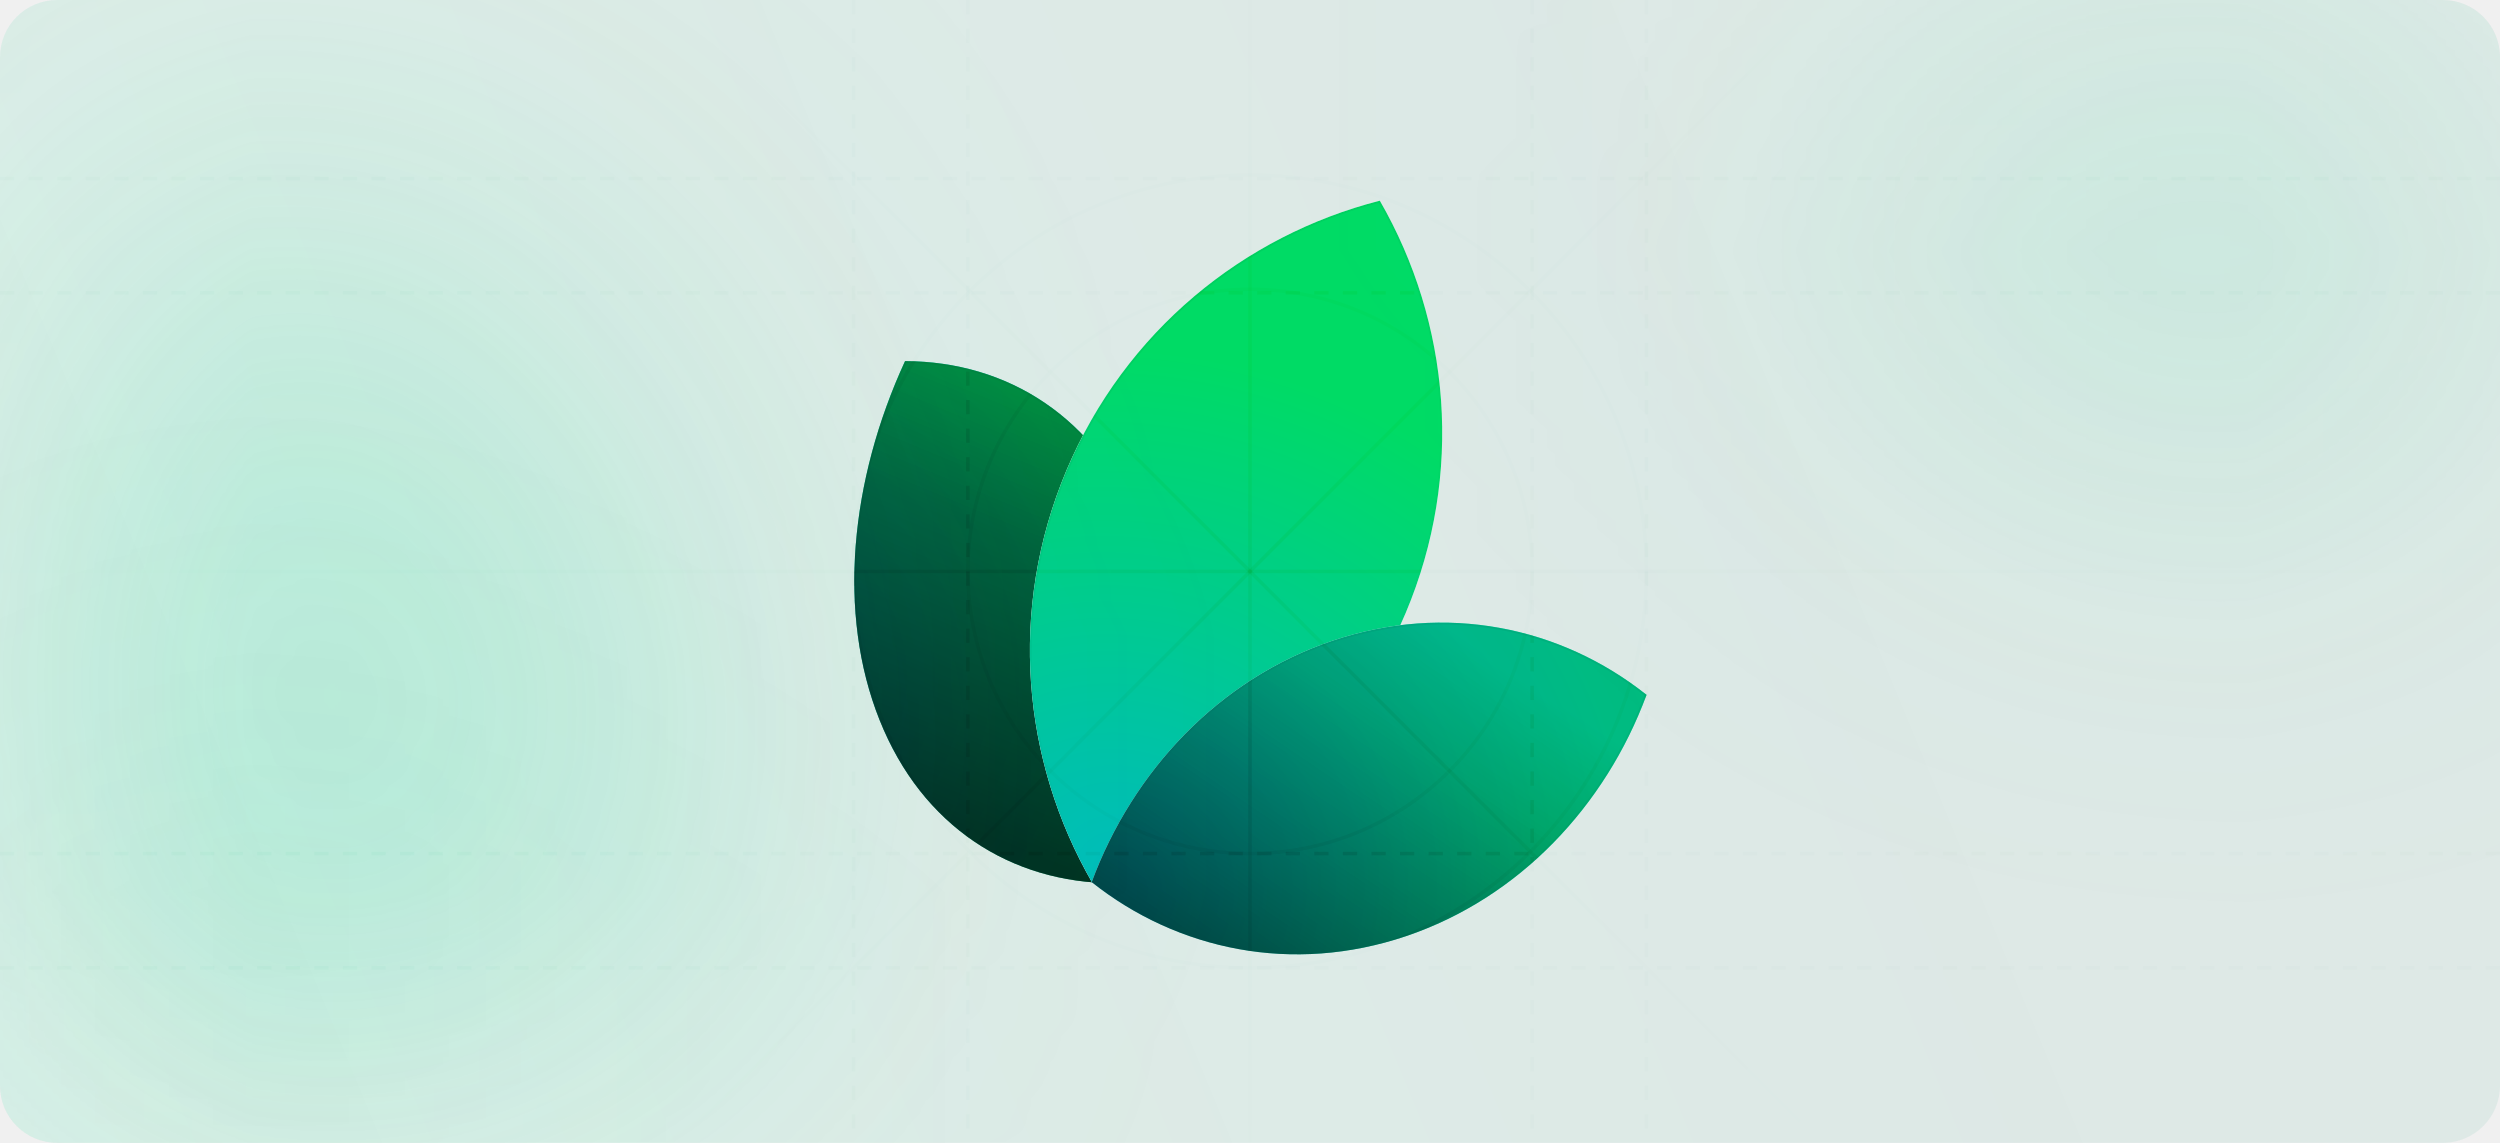
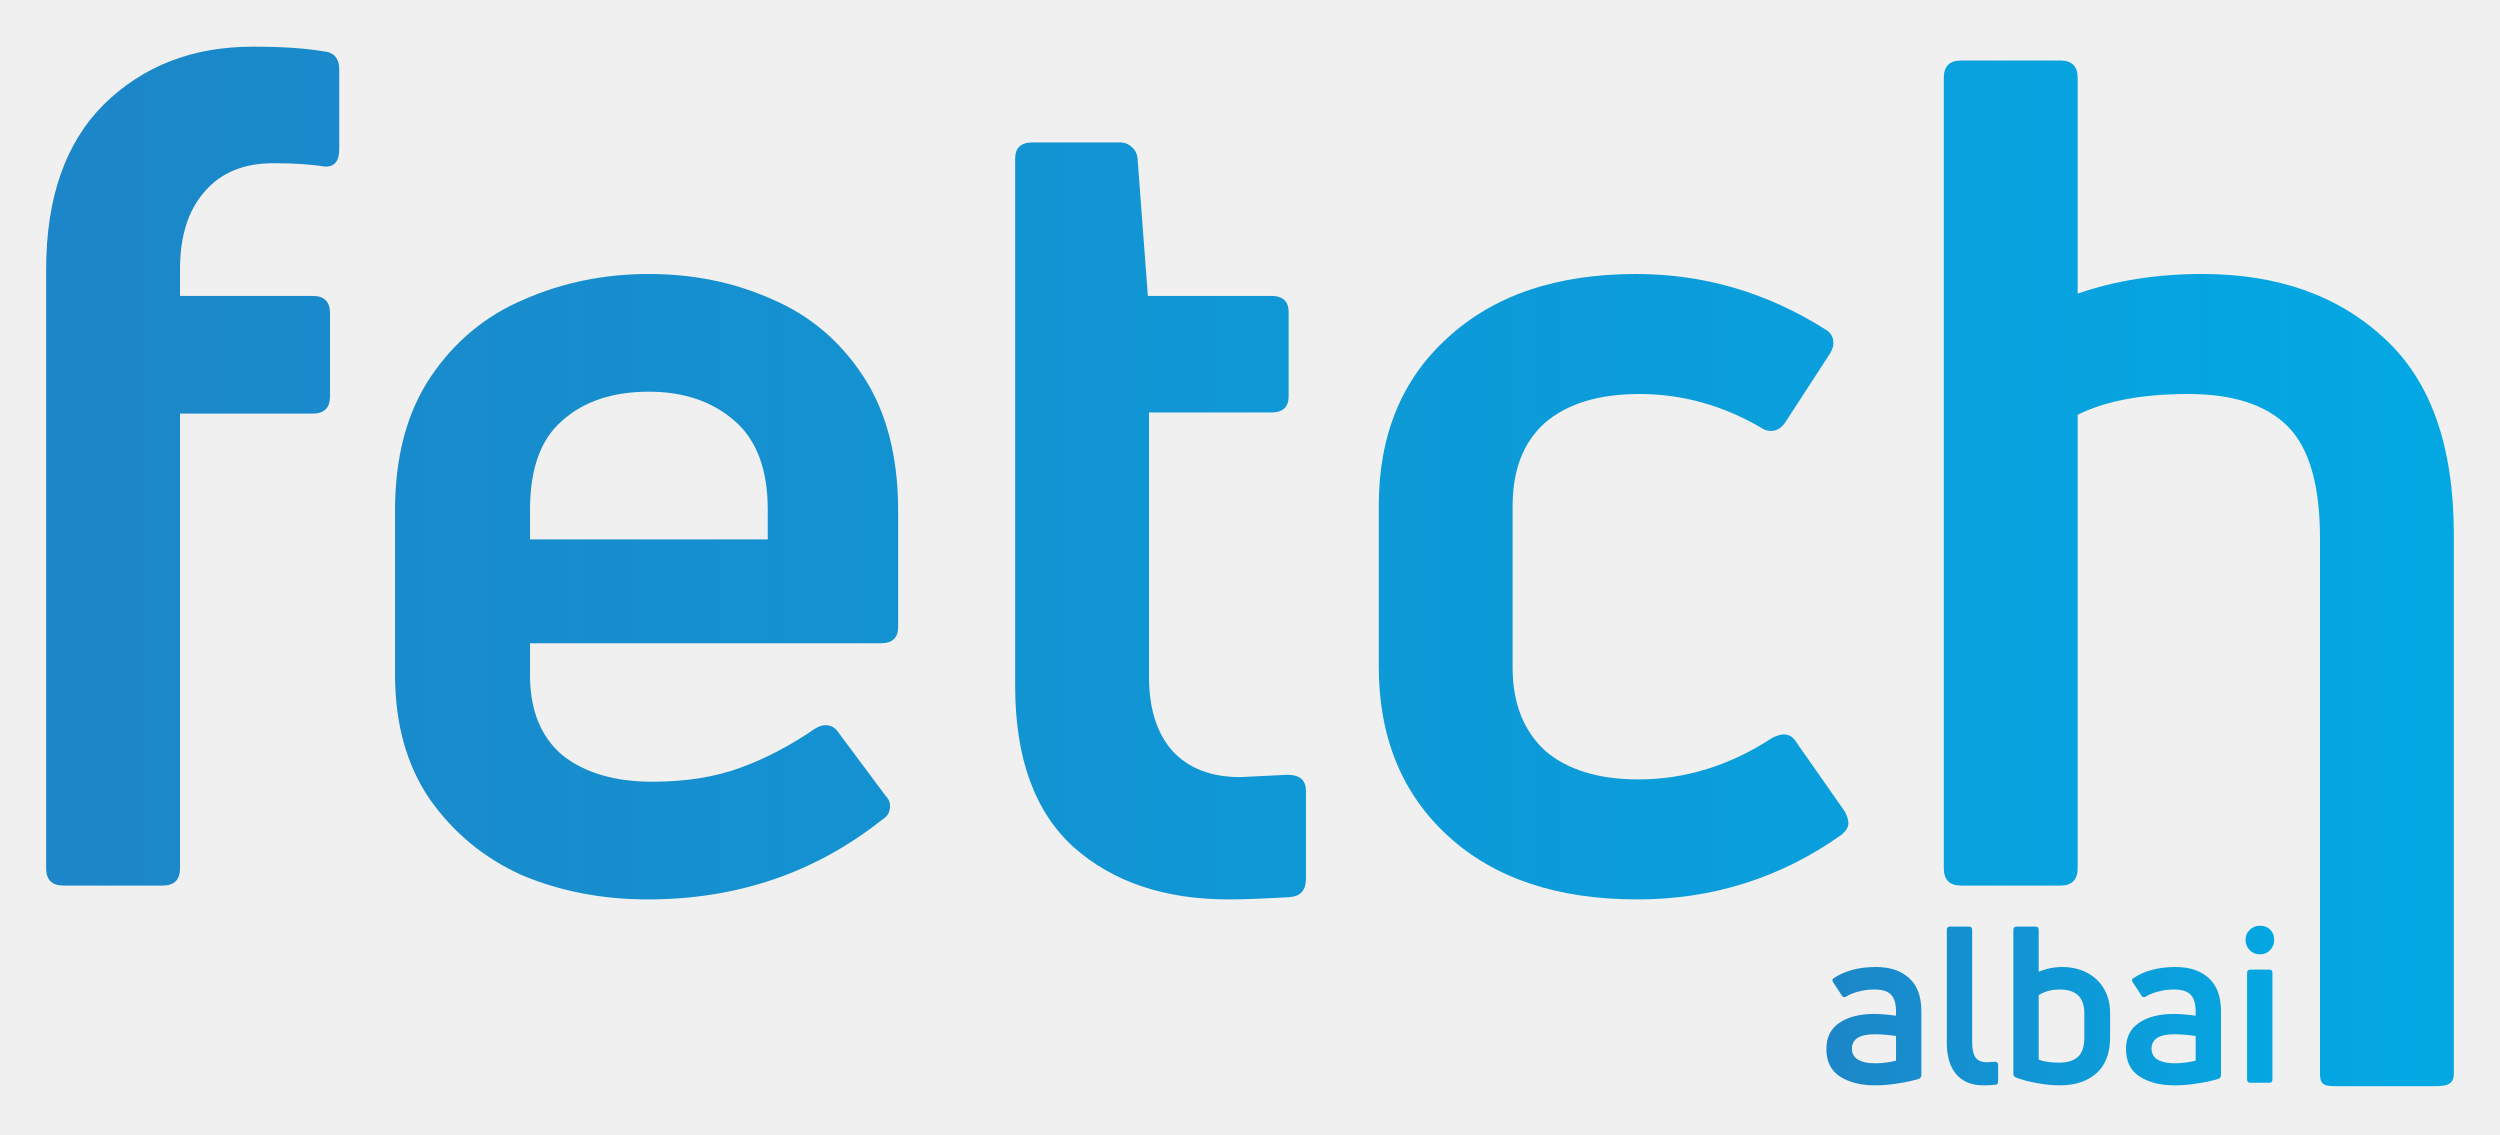
- <svg xmlns="http://www.w3.org/2000/svg" width="700" height="320" viewBox="0 0 700 320" fill="none">
-   <g clip-path="url(#clip0_2862_278)">
-     <rect width="700" height="320" rx="16" fill="url(#paint0_linear_2862_278)" />
-     <path d="M311.889 247.3C283.097 247.215 258.226 231.466 246.292 201.629C234.357 171.793 238.02 134.523 253.414 101.112C282.206 101.197 307.077 116.945 319.011 146.782C330.946 176.619 327.283 213.888 311.889 247.3Z" fill="white" />
-     <path d="M311.889 247.3C283.097 247.215 258.226 231.466 246.292 201.629C234.357 171.793 238.02 134.523 253.414 101.112C282.206 101.197 307.077 116.945 319.011 146.782C330.946 176.619 327.283 213.888 311.889 247.3Z" fill="url(#paint1_radial_2862_278)" />
-     <path d="M311.889 247.3C283.097 247.215 258.226 231.466 246.292 201.629C234.357 171.793 238.02 134.523 253.414 101.112C282.206 101.197 307.077 116.945 319.011 146.782C330.946 176.619 327.283 213.888 311.889 247.3Z" fill="black" fill-opacity="0.5" style="mix-blend-mode:hard-light" />
-     <path d="M311.889 247.3C283.097 247.215 258.226 231.466 246.292 201.629C234.357 171.793 238.02 134.523 253.414 101.112C282.206 101.197 307.077 116.945 319.011 146.782C330.946 176.619 327.283 213.888 311.889 247.3Z" fill="url(#paint2_linear_2862_278)" fill-opacity="0.5" style="mix-blend-mode:hard-light" />
-     <path d="M311.72 247.034C283.108 246.887 258.409 231.208 246.538 201.531C234.656 171.825 238.271 134.702 253.583 101.377C282.195 101.524 306.894 117.203 318.765 146.88C330.647 176.586 327.031 213.709 311.72 247.034Z" stroke="url(#paint3_linear_2862_278)" stroke-opacity="0.05" stroke-width="0.531" />
-     <path d="M305.839 247.174C343.92 237.419 377.154 210.619 393.585 171.64C410.017 132.661 405.98 90.199 386.347 56.193C348.266 65.948 315.032 92.749 298.601 131.728C282.169 170.706 286.206 213.168 305.839 247.174Z" fill="white" />
-     <path d="M305.839 247.174C343.92 237.419 377.154 210.619 393.585 171.64C410.017 132.661 405.98 90.199 386.347 56.193C348.266 65.948 315.032 92.749 298.601 131.728C282.169 170.706 286.206 213.168 305.839 247.174Z" fill="url(#paint4_radial_2862_278)" />
-     <path d="M393.341 171.537C376.971 210.369 343.89 237.091 305.969 246.867C286.462 212.959 282.476 170.663 298.845 131.831C315.215 92.998 348.295 66.276 386.217 56.5C405.724 90.408 409.71 132.704 393.341 171.537Z" stroke="url(#paint5_linear_2862_278)" stroke-opacity="0.05" stroke-width="0.531" />
-     <path d="M305.686 246.995C329.75 266.114 361.965 272.832 393.671 262.129C425.376 251.426 449.499 225.691 461.03 194.556C436.967 175.437 404.751 168.719 373.046 179.422C341.34 190.125 317.217 215.86 305.686 246.995Z" fill="white" />
-     <path d="M305.686 246.995C329.75 266.114 361.965 272.832 393.671 262.129C425.376 251.426 449.499 225.691 461.03 194.556C436.967 175.437 404.751 168.719 373.046 179.422C341.34 190.125 317.217 215.86 305.686 246.995Z" fill="url(#paint6_radial_2862_278)" />
-     <path d="M305.686 246.995C329.75 266.114 361.965 272.832 393.671 262.129C425.376 251.426 449.499 225.691 461.03 194.556C436.967 175.437 404.751 168.719 373.046 179.422C341.34 190.125 317.217 215.86 305.686 246.995Z" fill="black" fill-opacity="0.2" style="mix-blend-mode:hard-light" />
-     <path d="M305.686 246.995C329.75 266.114 361.965 272.832 393.671 262.129C425.376 251.426 449.499 225.691 461.03 194.556C436.967 175.437 404.751 168.719 373.046 179.422C341.34 190.125 317.217 215.86 305.686 246.995Z" fill="url(#paint7_linear_2862_278)" fill-opacity="0.5" style="mix-blend-mode:hard-light" />
-     <path d="M393.586 261.878C362.035 272.529 329.981 265.88 306.002 246.907C317.535 215.919 341.571 190.327 373.13 179.673C404.682 169.023 436.736 175.671 460.715 194.644C449.182 225.632 425.146 251.224 393.586 261.878Z" stroke="url(#paint8_linear_2862_278)" stroke-opacity="0.05" stroke-width="0.531" />
-     <g opacity="0.8" filter="url(#filter0_f_2862_278)">
-       <circle cx="660" cy="-60" r="160" fill="#18E299" fill-opacity="0.4" />
-     </g>
-     <g opacity="0.8" filter="url(#filter1_f_2862_278)">
-       <circle cx="20" cy="213" r="160" fill="#18E299" fill-opacity="0.33" />
-     </g>
-     <g opacity="0.8" filter="url(#filter2_f_2862_278)">
-       <circle cx="660" cy="480" r="160" fill="#18E299" fill-opacity="0.52" />
-     </g>
-     <g opacity="0.8" filter="url(#filter3_f_2862_278)">
-       <circle cx="20" cy="413" r="160" fill="#18E299" fill-opacity="0.22" />
-     </g>
-     <g style="mix-blend-mode:overlay" opacity="0.1">
-       <path d="M0 50H700" stroke="black" stroke-dasharray="4 4" />
-     </g>
-     <g style="mix-blend-mode:overlay" opacity="0.1">
-       <path d="M0 82H700" stroke="black" stroke-dasharray="4 4" />
-     </g>
-     <g style="mix-blend-mode:overlay" opacity="0.1">
-       <path d="M239 0L239 320" stroke="black" stroke-dasharray="4 4" />
-     </g>
-     <g style="mix-blend-mode:overlay" opacity="0.1">
-       <path d="M271 0L271 320" stroke="black" stroke-dasharray="4 4" />
-     </g>
-     <g style="mix-blend-mode:overlay" opacity="0.1">
-       <path d="M461 0L461 320" stroke="black" stroke-dasharray="4 4" />
-     </g>
-     <g style="mix-blend-mode:overlay" opacity="0.1">
-       <path d="M350 0L350 320" stroke="url(#paint9_linear_2862_278)" />
-     </g>
-     <g style="mix-blend-mode:overlay" opacity="0.1">
-       <path d="M429 0L429 320" stroke="black" stroke-dasharray="4 4" />
-     </g>
-     <g style="mix-blend-mode:overlay" opacity="0.1">
-       <path d="M0 271H700" stroke="black" stroke-dasharray="4 4" />
-     </g>
-     <g style="mix-blend-mode:overlay" opacity="0.1">
-       <path d="M0 239H700" stroke="black" stroke-dasharray="4 4" />
-     </g>
-     <g style="mix-blend-mode:overlay" opacity="0.1">
-       <path d="M0 160H700" stroke="url(#paint10_linear_2862_278)" />
-     </g>
-     <g style="mix-blend-mode:overlay" opacity="0.1">
-       <path d="M511 -1L189 321" stroke="url(#paint11_linear_2862_278)" />
-     </g>
-     <g style="mix-blend-mode:overlay" opacity="0.1">
-       <path d="M511 321L189 -1" stroke="url(#paint12_linear_2862_278)" />
-     </g>
-     <g style="mix-blend-mode:overlay" opacity="0.05">
-       <circle cx="350" cy="160" r="111" stroke="black" />
-     </g>
-     <g style="mix-blend-mode:overlay" opacity="0.05">
-       <circle cx="350" cy="160" r="79" stroke="black" />
-     </g>
-   </g>
+ <svg xmlns="http://www.w3.org/2000/svg" width="500" height="227" viewBox="0 0 500 227" fill="none">
+   <path d="M65.081 33.336C62.312 32.875 58.85 32.644 54.696 32.644C48.695 32.644 44.08 34.567 40.849 38.414C37.618 42.106 36.002 47.26 36.002 53.876V59.184H62.542C64.85 59.184 66.004 60.338 66.004 62.646V79.262C66.004 81.57 64.85 82.724 62.542 82.724H36.002V173.653C36.002 175.961 34.848 177.115 32.541 177.115H12.693C10.385 177.115 9.231 175.961 9.231 173.653V53.876C9.231 39.568 13.078 28.567 20.77 20.874C28.617 13.181 38.541 9.335 50.542 9.335C56.388 9.335 61.081 9.643 64.619 10.258C66.773 10.412 67.85 11.643 67.85 13.951V29.875C67.85 32.182 66.927 33.336 65.081 33.336Z" fill="url(#paint0_linear_1216_559)" />
+   <path d="M179.627 125.419C179.627 127.573 178.473 128.65 176.165 128.65H106.007V135.112C106.007 142.036 108.161 147.344 112.469 151.036C116.931 154.575 122.931 156.344 130.47 156.344C137.086 156.344 142.933 155.421 148.01 153.575C153.087 151.728 158.087 149.113 163.011 145.728C163.78 145.266 164.472 145.036 165.088 145.036C166.165 145.036 167.011 145.497 167.626 146.42L177.089 159.114C177.704 159.729 178.012 160.421 178.012 161.191C178.012 162.421 177.473 163.345 176.396 163.96C163.011 174.576 147.394 179.884 129.547 179.884C120.47 179.884 112.085 178.269 104.392 175.038C96.853 171.653 90.699 166.576 85.929 159.806C81.313 153.036 79.005 144.728 79.005 134.881V102.11C79.005 91.34 81.39 82.416 86.16 75.339C90.929 68.262 97.16 63.108 104.853 59.877C112.546 56.492 120.854 54.799 129.778 54.799C138.702 54.799 146.933 56.492 154.472 59.877C162.011 63.108 168.088 68.262 172.704 75.339C177.319 82.416 179.627 91.34 179.627 102.11V125.419ZM153.549 101.879C153.549 93.879 151.318 87.955 146.856 84.109C142.394 80.262 136.701 78.339 129.778 78.339C122.547 78.339 116.777 80.262 112.469 84.109C108.161 87.801 106.007 93.725 106.007 101.879V107.88H153.549V101.879Z" fill="url(#paint1_linear_1216_559)" />
+   <path d="M229.803 135.343C229.803 141.651 231.341 146.574 234.419 150.113C237.649 153.652 242.188 155.421 248.035 155.421L257.497 154.959C259.959 154.959 261.189 156.036 261.189 158.19V175.73C261.189 178.038 260.112 179.269 257.958 179.422C252.727 179.73 248.65 179.884 245.727 179.884C232.957 179.884 222.649 176.422 214.802 169.499C206.955 162.421 203.032 151.652 203.032 137.189V31.721C203.032 29.567 204.186 28.49 206.494 28.49H224.033C224.956 28.49 225.726 28.798 226.341 29.413C226.957 29.875 227.341 30.567 227.495 31.49L229.572 59.184H254.266C256.574 59.184 257.728 60.261 257.728 62.415V79.262C257.728 81.416 256.574 82.493 254.266 82.493H229.803V135.343Z" fill="url(#paint2_linear_1216_559)" />
+   <path d="M368.296 166.96C356.142 175.576 342.526 179.884 327.448 179.884C311.447 179.884 298.831 175.653 289.599 167.191C280.368 158.729 275.752 147.42 275.752 133.266V101.187C275.752 87.032 280.368 75.801 289.599 67.492C298.831 59.03 311.37 54.799 327.217 54.799C340.756 54.799 353.372 58.492 365.066 65.877C366.142 66.492 366.681 67.415 366.681 68.646C366.681 69.262 366.45 69.954 365.989 70.723L356.988 84.57C356.219 85.647 355.296 86.186 354.219 86.186C353.449 86.186 352.757 85.955 352.142 85.493C344.449 81.032 336.371 78.801 327.909 78.801C319.755 78.801 313.447 80.724 308.985 84.57C304.677 88.417 302.523 93.956 302.523 101.187V133.497C302.523 140.574 304.677 146.113 308.985 150.113C313.447 153.959 319.678 155.883 327.679 155.883C337.064 155.883 345.987 153.113 354.449 147.574C355.373 147.113 356.142 146.882 356.757 146.882C357.834 146.882 358.68 147.42 359.296 148.497L368.989 162.344C369.45 163.268 369.681 164.037 369.681 164.652C369.681 165.422 369.22 166.191 368.296 166.96Z" fill="url(#paint3_linear_1216_559)" />
+   <path d="M415.533 58.723C423.072 56.107 431.38 54.799 440.458 54.799C455.536 54.799 467.69 59.107 476.922 67.723C486.153 76.185 490.769 89.263 490.769 106.956V214.81C490.769 217.118 488.919 217.234 486.765 217.234H467.376C465.068 217.234 463.998 217.118 463.998 214.81V107.649C463.998 97.033 461.844 89.571 457.536 85.263C453.228 80.955 446.612 78.801 437.688 78.801C428.457 78.801 421.072 80.186 415.533 82.955V173.653C415.533 175.961 414.379 177.115 412.071 177.115H392.224C389.916 177.115 388.762 175.961 388.762 173.653V15.566C388.762 13.258 389.916 12.104 392.224 12.104H412.071C414.379 12.104 415.533 13.258 415.533 15.566V58.723Z" fill="url(#paint4_linear_1216_559)" />
+   <path d="M366.631 195.715C368.873 194.172 371.726 193.401 375.191 193.401C378.015 193.401 380.228 194.143 381.829 195.628C383.46 197.084 384.275 199.297 384.275 202.266V215.019C384.275 215.368 384.115 215.616 383.795 215.762C382.572 216.14 381.174 216.446 379.602 216.679C378.059 216.941 376.53 217.072 375.016 217.072C372.192 217.072 369.863 216.489 368.029 215.325C366.194 214.16 365.277 212.311 365.277 209.778C365.277 207.478 366.136 205.746 367.854 204.581C369.601 203.387 371.93 202.79 374.842 202.79C376.006 202.79 377.462 202.907 379.209 203.14V202.31C379.209 200.738 378.874 199.617 378.205 198.947C377.564 198.248 376.443 197.899 374.842 197.899C373.793 197.899 372.774 198.03 371.784 198.292C370.824 198.525 369.979 198.86 369.251 199.297C369.106 199.384 368.975 199.428 368.858 199.428C368.655 199.428 368.494 199.326 368.378 199.122L366.631 196.458C366.427 196.138 366.427 195.89 366.631 195.715ZM370.387 209.735C370.387 210.725 370.809 211.467 371.653 211.962C372.498 212.428 373.619 212.661 375.016 212.661C376.356 212.661 377.753 212.486 379.209 212.137V207.202C377.637 206.969 376.225 206.852 374.973 206.852C371.915 206.852 370.387 207.813 370.387 209.735Z" fill="url(#paint5_linear_1216_559)" />
+   <path d="M399.147 216.941C398.39 217.028 397.561 217.072 396.658 217.072C394.329 217.072 392.524 216.329 391.242 214.844C389.99 213.36 389.364 211.278 389.364 208.599V185.976C389.364 185.539 389.583 185.321 390.02 185.321H393.776C394.212 185.321 394.431 185.539 394.431 185.976V208.424C394.431 209.851 394.664 210.885 395.129 211.525C395.595 212.137 396.323 212.442 397.313 212.442C397.662 212.442 398.216 212.413 398.973 212.355C399.409 212.355 399.628 212.573 399.628 213.01V216.242C399.628 216.679 399.468 216.912 399.147 216.941Z" fill="url(#paint6_linear_1216_559)" />
+   <path d="M407.739 194.361C409.254 193.721 410.826 193.401 412.456 193.401C414.291 193.401 415.936 193.779 417.391 194.536C418.847 195.293 419.983 196.37 420.798 197.768C421.613 199.166 422.021 200.796 422.021 202.659V207.464C422.021 210.637 421.104 213.039 419.269 214.67C417.435 216.271 415.004 217.072 411.976 217.072C410.549 217.072 409.05 216.926 407.477 216.635C405.905 216.373 404.479 215.994 403.197 215.5C402.848 215.383 402.673 215.136 402.673 214.757V185.976C402.673 185.539 402.892 185.321 403.328 185.321H407.084C407.521 185.321 407.739 185.539 407.739 185.976V194.361ZM411.845 212.53C413.504 212.53 414.756 212.137 415.601 211.351C416.445 210.564 416.867 209.283 416.867 207.507V202.659C416.867 199.486 415.222 197.899 411.932 197.899C410.331 197.899 408.933 198.278 407.739 199.035V211.918C408.729 212.326 410.098 212.53 411.845 212.53Z" fill="url(#paint7_linear_1216_559)" />
+   <path d="M426.554 195.715C428.796 194.172 431.65 193.401 435.114 193.401C437.939 193.401 440.151 194.143 441.753 195.628C443.383 197.084 444.198 199.297 444.198 202.266V215.019C444.198 215.368 444.038 215.616 443.718 215.762C442.495 216.14 441.098 216.446 439.525 216.679C437.982 216.941 436.454 217.072 434.94 217.072C432.115 217.072 429.786 216.489 427.952 215.325C426.118 214.16 425.2 212.311 425.2 209.778C425.2 207.478 426.059 205.746 427.777 204.581C429.524 203.387 431.853 202.79 434.765 202.79C435.93 202.79 437.385 202.907 439.132 203.14V202.31C439.132 200.738 438.798 199.617 438.128 198.947C437.487 198.248 436.366 197.899 434.765 197.899C433.717 197.899 432.698 198.03 431.708 198.292C430.747 198.525 429.903 198.86 429.175 199.297C429.029 199.384 428.898 199.428 428.782 199.428C428.578 199.428 428.418 199.326 428.301 199.122L426.554 196.458C426.351 196.138 426.351 195.89 426.554 195.715ZM430.31 209.735C430.31 210.725 430.732 211.467 431.577 211.962C432.421 212.428 433.542 212.661 434.94 212.661C436.279 212.661 437.677 212.486 439.132 212.137V207.202C437.56 206.969 436.148 206.852 434.896 206.852C431.839 206.852 430.31 207.813 430.31 209.735Z" fill="url(#paint8_linear_1216_559)" />
+   <path d="M454.834 187.985C454.834 188.8 454.558 189.485 454.005 190.038C453.48 190.591 452.811 190.868 451.996 190.868C451.18 190.868 450.496 190.591 449.943 190.038C449.39 189.485 449.113 188.8 449.113 187.985C449.113 187.17 449.39 186.5 449.943 185.976C450.496 185.423 451.18 185.146 451.996 185.146C452.84 185.146 453.524 185.408 454.048 185.932C454.572 186.457 454.834 187.141 454.834 187.985ZM450.074 216.548C449.637 216.548 449.419 216.329 449.419 215.893V194.536C449.419 194.129 449.637 193.925 450.074 193.925H453.874C454.281 193.925 454.485 194.129 454.485 194.536V215.893C454.485 216.329 454.281 216.548 453.874 216.548H450.074Z" fill="url(#paint9_linear_1216_559)" />
  <defs>
-     <filter id="filter0_f_2862_278" x="260" y="-460" width="800" height="800" filterUnits="userSpaceOnUse" color-interpolation-filters="sRGB">
-       <feFlood flood-opacity="0" result="BackgroundImageFix" />
-       <feBlend mode="normal" in="SourceGraphic" in2="BackgroundImageFix" result="shape" />
-       <feGaussianBlur stdDeviation="120" result="effect1_foregroundBlur_2862_278" />
-     </filter>
-     <filter id="filter1_f_2862_278" x="-380" y="-187" width="800" height="800" filterUnits="userSpaceOnUse" color-interpolation-filters="sRGB">
-       <feFlood flood-opacity="0" result="BackgroundImageFix" />
-       <feBlend mode="normal" in="SourceGraphic" in2="BackgroundImageFix" result="shape" />
-       <feGaussianBlur stdDeviation="120" result="effect1_foregroundBlur_2862_278" />
-     </filter>
-     <filter id="filter2_f_2862_278" x="260" y="80" width="800" height="800" filterUnits="userSpaceOnUse" color-interpolation-filters="sRGB">
-       <feFlood flood-opacity="0" result="BackgroundImageFix" />
-       <feBlend mode="normal" in="SourceGraphic" in2="BackgroundImageFix" result="shape" />
-       <feGaussianBlur stdDeviation="120" result="effect1_foregroundBlur_2862_278" />
-     </filter>
-     <filter id="filter3_f_2862_278" x="-380" y="13" width="800" height="800" filterUnits="userSpaceOnUse" color-interpolation-filters="sRGB">
-       <feFlood flood-opacity="0" result="BackgroundImageFix" />
-       <feBlend mode="normal" in="SourceGraphic" in2="BackgroundImageFix" result="shape" />
-       <feGaussianBlur stdDeviation="120" result="effect1_foregroundBlur_2862_278" />
-     </filter>
-     <linearGradient id="paint0_linear_2862_278" x1="1.04308e-05" y1="320" x2="710.784" y2="26.079" gradientUnits="userSpaceOnUse">
-       <stop stop-color="#18E299" stop-opacity="0.09" />
-       <stop offset="0.729" stop-color="#0D9373" stop-opacity="0.08" />
+     <linearGradient id="paint0_linear_1216_559" x1="-6.794" y1="90.554" x2="505.513" y2="90.554" gradientUnits="userSpaceOnUse">
+       <stop stop-color="#1D85C7" />
+       <stop offset="1" stop-color="#02A9E4" />
    </linearGradient>
-     <radialGradient id="paint1_radial_2862_278" cx="0" cy="0" r="1" gradientUnits="userSpaceOnUse" gradientTransform="translate(208.697 189.703) rotate(-10.029) scale(169.097 167.466)">
-       <stop stop-color="#00B0BB" />
-       <stop offset="1" stop-color="#00DB65" />
-     </radialGradient>
-     <linearGradient id="paint2_linear_2862_278" x1="306.587" y1="93.56" x2="252.341" y2="224.228" gradientUnits="userSpaceOnUse">
-       <stop stop-color="#18E299" />
-       <stop offset="1" />
+     <linearGradient id="paint1_linear_1216_559" x1="-6.794" y1="90.554" x2="505.513" y2="90.554" gradientUnits="userSpaceOnUse">
+       <stop stop-color="#1D85C7" />
+       <stop offset="1" stop-color="#02A9E4" />
    </linearGradient>
-     <linearGradient id="paint3_linear_2862_278" x1="311.84" y1="123.717" x2="253.579" y2="224.761" gradientUnits="userSpaceOnUse">
-       <stop />
-       <stop offset="1" stop-opacity="0" />
+     <linearGradient id="paint2_linear_1216_559" x1="-6.794" y1="90.554" x2="505.513" y2="90.554" gradientUnits="userSpaceOnUse">
+       <stop stop-color="#1D85C7" />
+       <stop offset="1" stop-color="#02A9E4" />
    </linearGradient>
-     <radialGradient id="paint4_radial_2862_278" cx="0" cy="0" r="1" gradientUnits="userSpaceOnUse" gradientTransform="translate(313.407 243.64) rotate(-75.7542) scale(203.632 223.902)">
-       <stop stop-color="#00BBBB" />
-       <stop offset="0.713" stop-color="#00DB65" />
-     </radialGradient>
-     <linearGradient id="paint5_linear_2862_278" x1="308.586" y1="102.284" x2="383.487" y2="201.169" gradientUnits="userSpaceOnUse">
-       <stop />
-       <stop offset="1" stop-opacity="0" />
+     <linearGradient id="paint3_linear_1216_559" x1="-6.794" y1="90.554" x2="505.513" y2="90.554" gradientUnits="userSpaceOnUse">
+       <stop stop-color="#1D85C7" />
+       <stop offset="1" stop-color="#02A9E4" />
    </linearGradient>
-     <radialGradient id="paint6_radial_2862_278" cx="0" cy="0" r="1" gradientUnits="userSpaceOnUse" gradientTransform="translate(311.447 249.925) rotate(-20.3524) scale(174.776 163.096)">
-       <stop stop-color="#00B0BB" />
-       <stop offset="1" stop-color="#00DB65" />
-     </radialGradient>
-     <linearGradient id="paint7_linear_2862_278" x1="395.843" y1="169.781" x2="332.121" y2="263.82" gradientUnits="userSpaceOnUse">
-       <stop stop-color="#00B1BC" />
-       <stop offset="1" />
+     <linearGradient id="paint4_linear_1216_559" x1="-6.794" y1="90.554" x2="505.513" y2="90.554" gradientUnits="userSpaceOnUse">
+       <stop stop-color="#1D85C7" />
+       <stop offset="1" stop-color="#02A9E4" />
    </linearGradient>
-     <linearGradient id="paint8_linear_2862_278" x1="395.843" y1="169.781" x2="370.991" y2="271.799" gradientUnits="userSpaceOnUse">
-       <stop />
-       <stop offset="1" stop-opacity="0" />
+     <linearGradient id="paint5_linear_1216_559" x1="362.175" y1="200.167" x2="459.124" y2="200.167" gradientUnits="userSpaceOnUse">
+       <stop stop-color="#1D85C7" />
+       <stop offset="1" stop-color="#02A9E4" />
    </linearGradient>
-     <linearGradient id="paint9_linear_2862_278" x1="350" y1="0" x2="350" y2="320" gradientUnits="userSpaceOnUse">
-       <stop stop-opacity="0" />
-       <stop offset="0" stop-opacity="0.3" />
-       <stop offset="0.333" />
-       <stop offset="0.667" />
-       <stop offset="1" stop-opacity="0.3" />
+     <linearGradient id="paint6_linear_1216_559" x1="362.175" y1="200.167" x2="459.124" y2="200.167" gradientUnits="userSpaceOnUse">
+       <stop stop-color="#1D85C7" />
+       <stop offset="1" stop-color="#02A9E4" />
    </linearGradient>
-     <linearGradient id="paint10_linear_2862_278" x1="0" y1="160" x2="700" y2="160" gradientUnits="userSpaceOnUse">
-       <stop stop-opacity="0.1" />
-       <stop offset="0.5" />
-       <stop offset="1" stop-opacity="0.1" />
+     <linearGradient id="paint7_linear_1216_559" x1="362.175" y1="200.167" x2="459.124" y2="200.167" gradientUnits="userSpaceOnUse">
+       <stop stop-color="#1D85C7" />
+       <stop offset="1" stop-color="#02A9E4" />
    </linearGradient>
-     <linearGradient id="paint11_linear_2862_278" x1="511" y1="-1" x2="189" y2="321" gradientUnits="userSpaceOnUse">
-       <stop stop-opacity="0.1" />
-       <stop offset="0.5" />
-       <stop offset="1" stop-opacity="0.1" />
+     <linearGradient id="paint8_linear_1216_559" x1="362.175" y1="200.167" x2="459.124" y2="200.167" gradientUnits="userSpaceOnUse">
+       <stop stop-color="#1D85C7" />
+       <stop offset="1" stop-color="#02A9E4" />
    </linearGradient>
-     <linearGradient id="paint12_linear_2862_278" x1="511" y1="321" x2="189" y2="-1" gradientUnits="userSpaceOnUse">
-       <stop stop-opacity="0.1" />
-       <stop offset="0.5" />
-       <stop offset="1" stop-opacity="0.1" />
+     <linearGradient id="paint9_linear_1216_559" x1="362.175" y1="200.167" x2="459.124" y2="200.167" gradientUnits="userSpaceOnUse">
+       <stop stop-color="#1D85C7" />
+       <stop offset="1" stop-color="#02A9E4" />
    </linearGradient>
-     <clipPath id="clip0_2862_278">
-       <rect width="700" height="320" rx="16" fill="white" />
-     </clipPath>
  </defs>
</svg>
